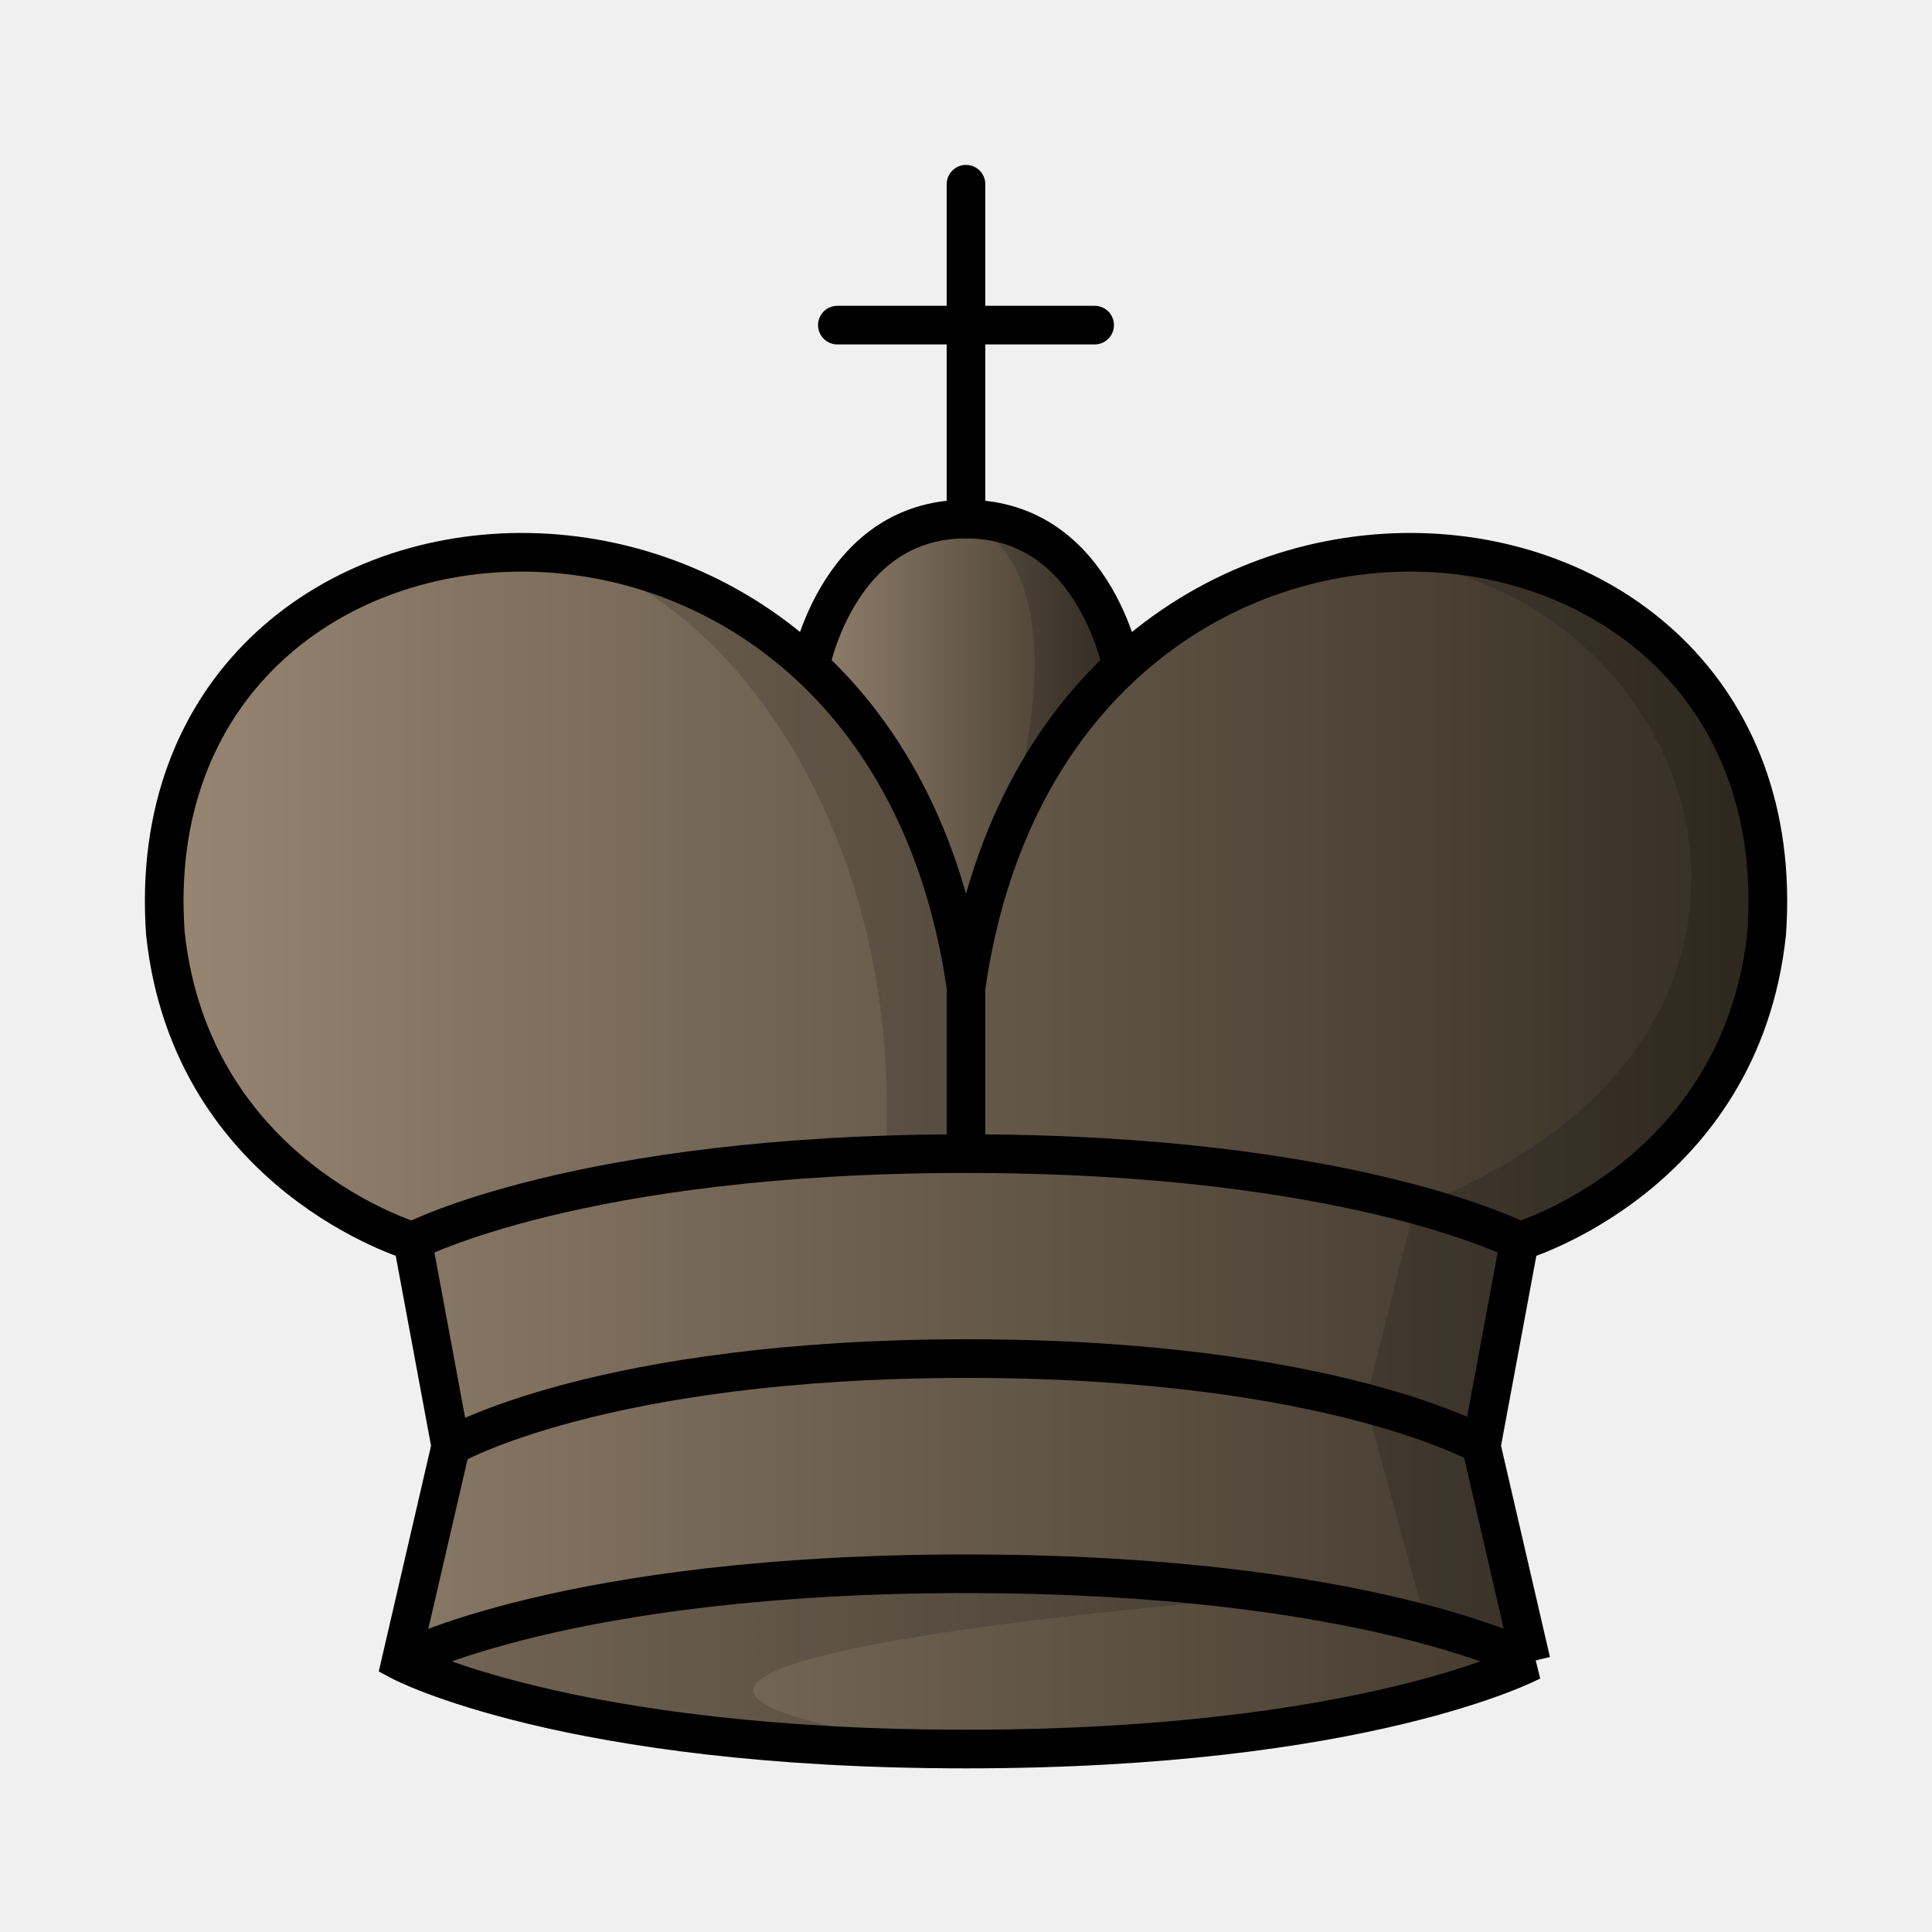
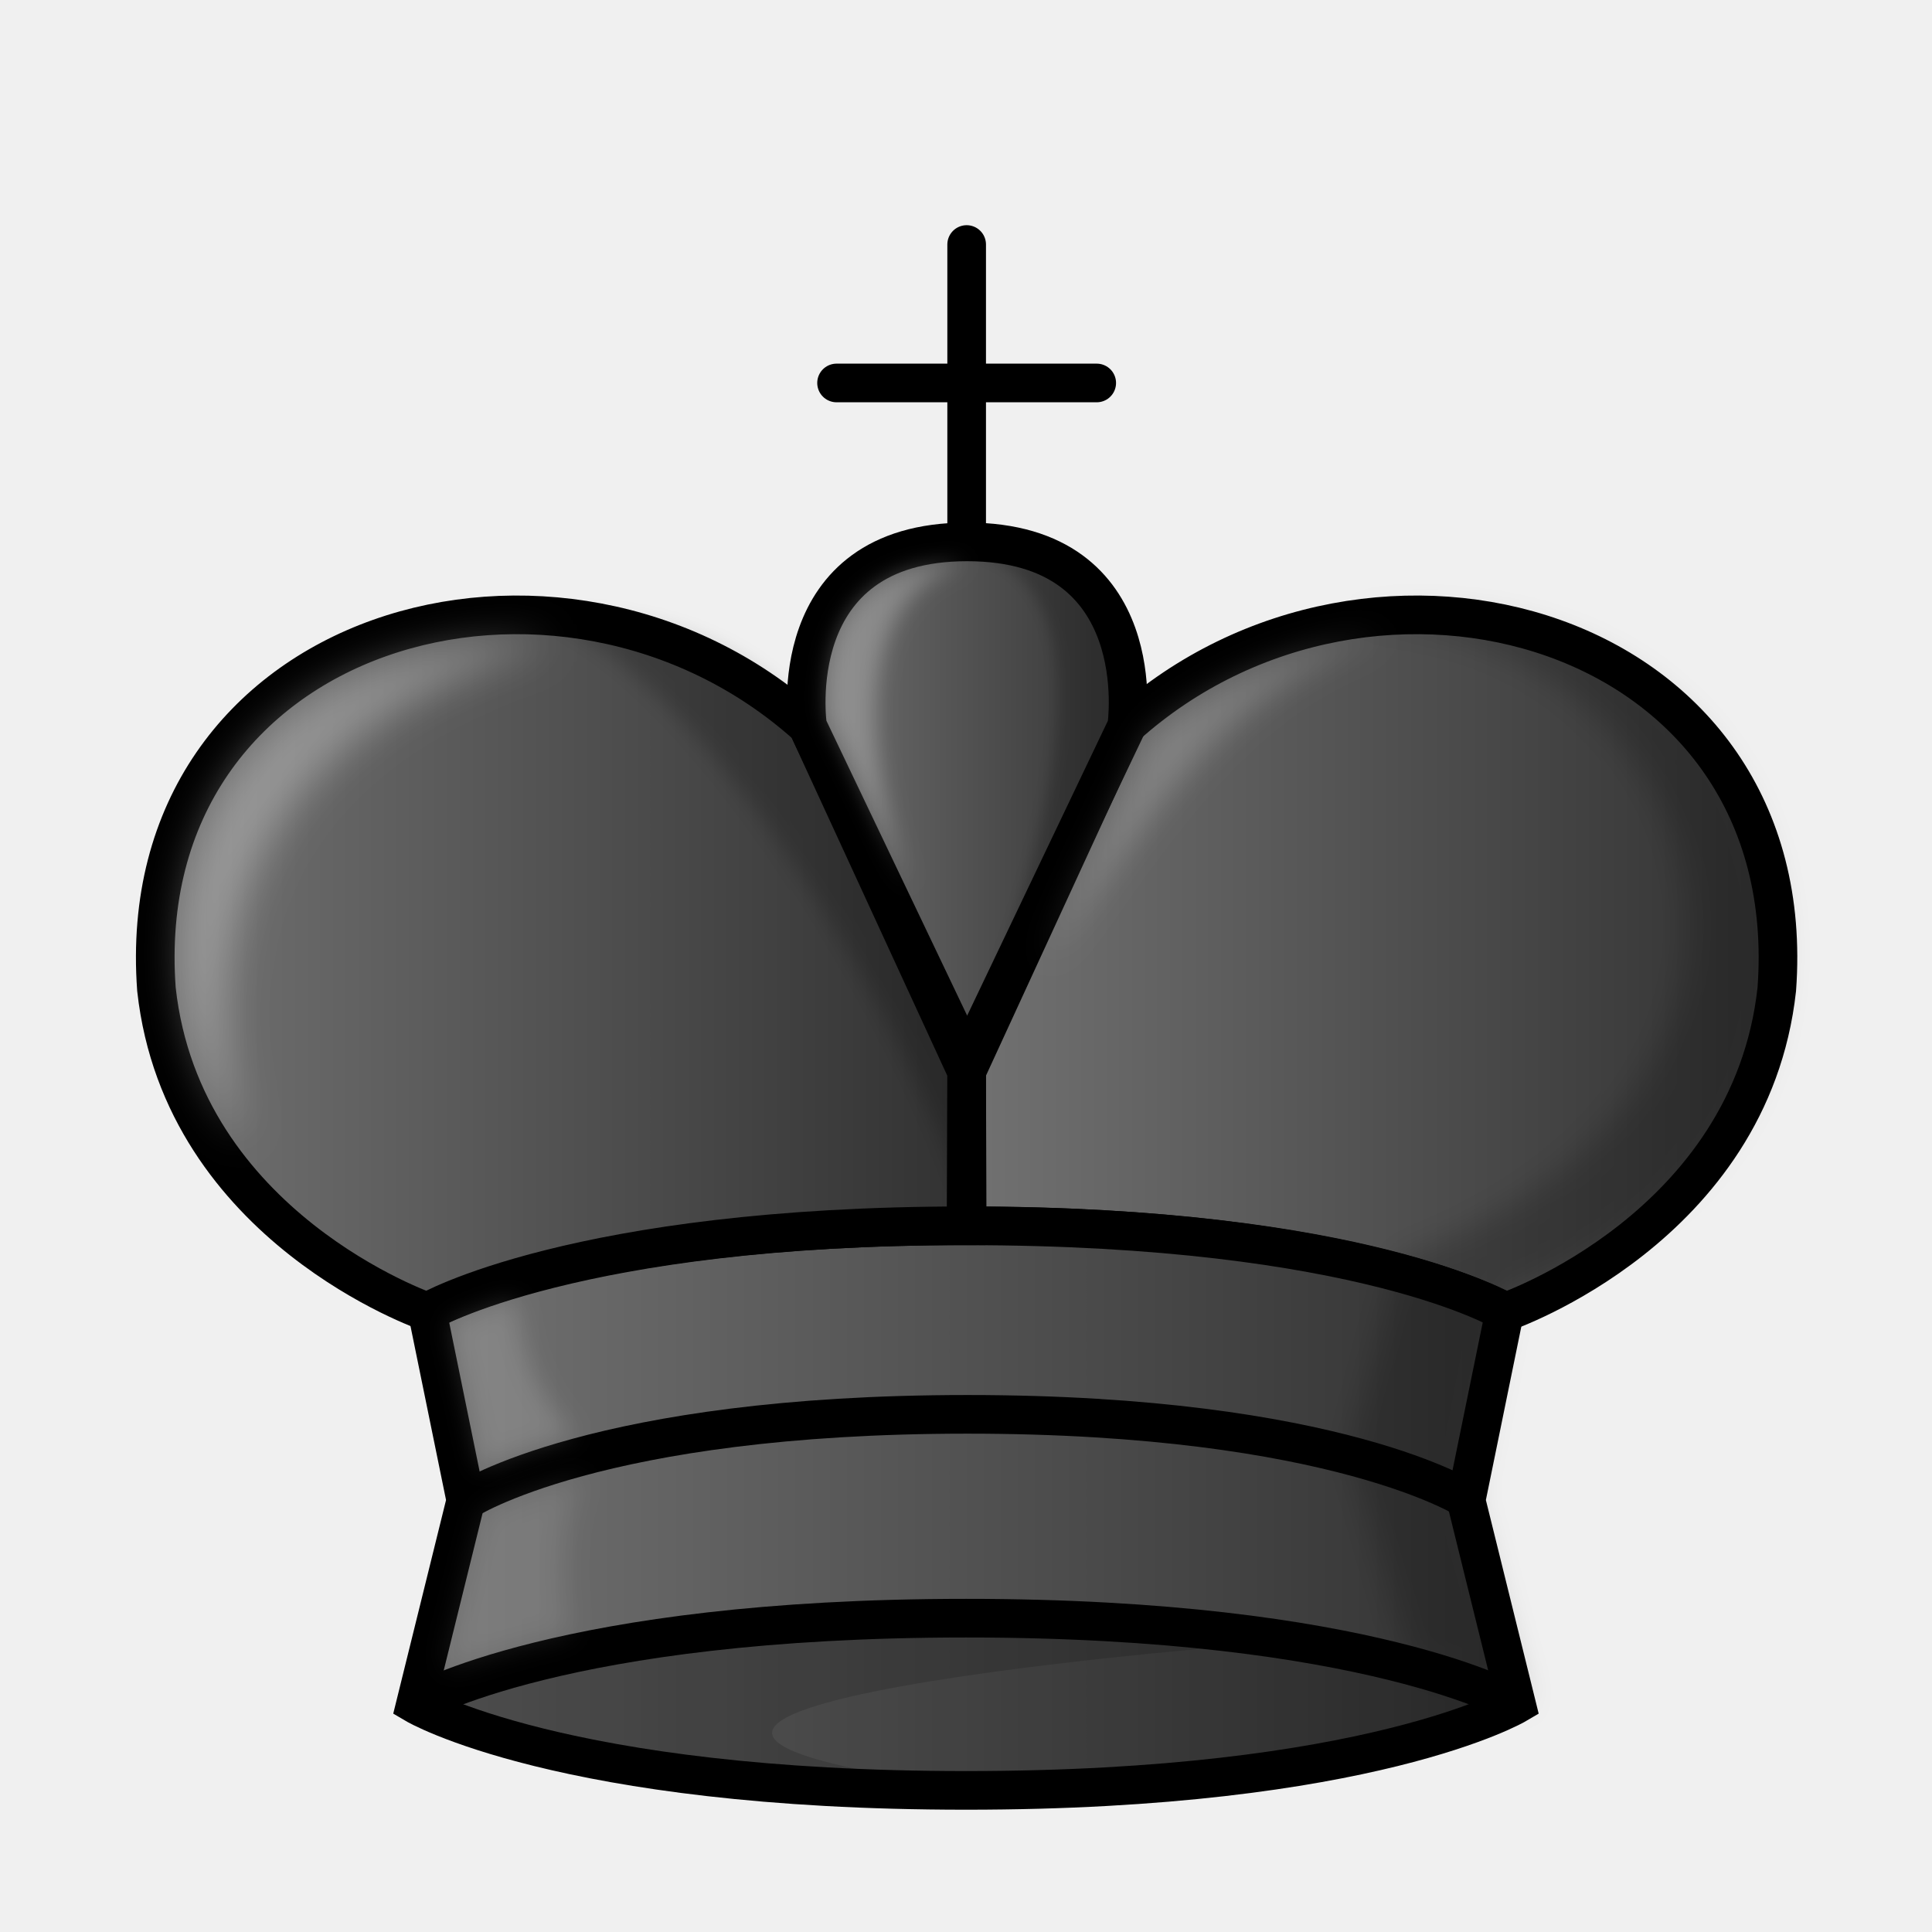
<svg xmlns="http://www.w3.org/2000/svg" xmlns:xlink="http://www.w3.org/1999/xlink" width="50mm" height="50mm" clip-rule="evenodd" fill-rule="evenodd" image-rendering="optimizeQuality" shape-rendering="geometricPrecision" text-rendering="geometricPrecision" version="1.1" viewBox="0 0 50 50">
  <defs>
-     <linearGradient id="linearGradient1674" x1="1605.2" x2="1614.2" y1="-88.617" y2="-88.617" gradientTransform="matrix(1.0153 0 0 1.0209 -1609.3 112.08)" gradientUnits="userSpaceOnUse" xlink:href="#linearGradient2617" />
-     <linearGradient id="linearGradient2617" x1="-497.87" x2="-466.88" y1="13.855" y2="13.855" gradientTransform="matrix(1.011,0,0,1.052,512.68,12.69)" gradientUnits="userSpaceOnUse">
-       <stop stop-color="#978672" offset="0" />
-       <stop stop-color="#342c22" offset="1" />
+     <filter id="filter1894-1" x="-.102" y="-.031" width="1.205" height="1.062" color-interpolation-filters="sRGB">
+       <feGaussianBlur stdDeviation="0.172" />
+     </filter>
+     <linearGradient id="linearGradient2403" x1="9.241" x2="40.761" y1="27.266" y2="27.266" gradientTransform="matrix(1.0155 0 0 1.0103 -.38852 .48153)" gradientUnits="userSpaceOnUse">
+       <stop stop-color="#635f5e" style="stop-color:#737373" offset="0" />
+       <stop stop-color="#131111" style="stop-color:#303030" offset="1" />
    </linearGradient>
-     <linearGradient id="linearGradient1562" x1="1672.9" x2="1714.8" y1="-168.86" y2="-168.86" gradientTransform="matrix(1.0153 0 0 1.0209 -1694.7 202.17)" gradientUnits="userSpaceOnUse" xlink:href="#linearGradient2617" />
+     <linearGradient id="linearGradient2365" x1="-505.97" x2="-484.22" y1="-408.5" y2="-408.5" gradientTransform="matrix(1.0113 0 0 1.0008 536.22 433.79)" gradientUnits="userSpaceOnUse" xlink:href="#linearGradient2403" />
+     <linearGradient id="linearGradient2367" x1="-520.15" x2="-490.84" y1="-394.44" y2="-394.44" gradientTransform="matrix(1.0113 0 0 1.0008 536.22 433.79)" gradientUnits="userSpaceOnUse" xlink:href="#linearGradient2403" />
+     <linearGradient id="linearGradient2369" x1="-526.74" x2="-504.98" y1="-408.5" y2="-408.5" gradientTransform="matrix(1.0113 0 0 1.0008 536.22 433.79)" gradientUnits="userSpaceOnUse" xlink:href="#linearGradient2403" />
+     <filter id="filter1644-2-3-9-5" x="-.085" y="-.033" width="1.169" height="1.067" color-interpolation-filters="sRGB">
+       <feGaussianBlur stdDeviation="0.392" />
+     </filter>
+     <linearGradient id="linearGradient2371" x1="-510.08" x2="-500.85" y1="-412.72" y2="-412.72" gradientTransform="matrix(1.0113 0 0 1.0008 536.22 433.79)" gradientUnits="userSpaceOnUse" xlink:href="#linearGradient2403" />
+     <filter id="filter1894-1-5-5-2" x="-.102" y="-.031" width="1.205" height="1.062" color-interpolation-filters="sRGB">
+       <feGaussianBlur stdDeviation="0.172" />
+     </filter>
+     <filter id="filter1898-0-4-1-9" x="-.058" y="-.041" width="1.117" height="1.081" color-interpolation-filters="sRGB">
+       <feGaussianBlur stdDeviation="0.258" />
+     </filter>
+     <filter id="filter2385" x="-.127" y="-.094" width="1.253" height="1.188" style="color-interpolation-filters:sRGB">
+       <feGaussianBlur stdDeviation="0.508" />
+     </filter>
+     <filter id="filter2393" x="-.182" y="-.077" width="1.363" height="1.154" style="color-interpolation-filters:sRGB">
+       <feGaussianBlur stdDeviation="0.271" />
+     </filter>
+     <filter id="filter2389" x="-.106" y="-.11" width="1.212" height="1.221" style="color-interpolation-filters:sRGB">
+       <feGaussianBlur stdDeviation="0.391" />
+     </filter>
+     <filter id="filter2377" x="-.229" y="-.165" width="1.458" height="1.331" style="color-interpolation-filters:sRGB">
+       <feGaussianBlur stdDeviation="0.342" />
+     </filter>
+     <filter id="filter2373" x="-.227" y="-.166" width="1.454" height="1.333" style="color-interpolation-filters:sRGB">
+       <feGaussianBlur stdDeviation="0.305" />
+     </filter>
  </defs>
-   <g clip-rule="evenodd" fill-rule="evenodd" shape-rendering="geometricPrecision" stroke="#000">
-     <path d="m20.916 17.473 4.084 12.306 4.084-12.306s-0.646-4.039-4.084-4.039c-3.437-1e-5 -4.084 4.039-4.084 4.039z" fill="url(#linearGradient1674)" image-rendering="optimizeQuality" stroke-linejoin="round" />
-     <path d="m39.625 42.997-1.289-5.57 0.986-5.304s5.729-1.686 6.4-7.966c0.901-12.616-18.495-14.154-20.721 1.398-2.227-15.552-21.622-14.014-20.721-1.398 0.671 6.28 6.4 7.966 6.4 7.966l0.986 5.304-1.29 5.57s4.273 2.268 14.625 2.268c10.352-2.45e-4 14.625-2.268 14.625-2.268z" fill="url(#linearGradient1562)" image-rendering="optimizeQuality" />
-     <g fill="none">
-       <path d="m10.375 42.997s4.273-2.268 14.626-2.268c10.353-8.2e-5 14.626 2.268 14.626 2.268" image-rendering="optimizeQuality" />
-       <path d="m11.664 37.428s3.892-2.268 13.37-2.268c9.477-9.2e-5 13.369 2.268 13.369 2.268" image-rendering="optimizeQuality" />
-       <path d="m10.679 32.124s4.321-2.268 14.322-2.268c10.001-8.2e-5 14.322 2.268 14.322 2.268" image-rendering="optimizeQuality" />
-     </g>
-     <path d="m21.671 8.414h6.658m-3.329-3.646v8.666" fill="#59917a" image-rendering="optimizeQuality" stroke-linecap="round" stroke-linejoin="round" />
-   </g>
-   <path d="m25 25.556v4.3" fill="none" stroke="#000" />
-   <g clip-rule="evenodd" fill-rule="evenodd" shape-rendering="geometricPrecision">
-     <path d="m24.777 40.776c-10.197 1e-4 -14.403 2.221-14.403 2.221s4.206 2.221 14.403 2.221h0.021c-15.27-2.025 7.234-3.87 8.192-3.878-2.149-0.322-4.863-0.564-8.213-0.564z" image-rendering="optimizeQuality" opacity=".15" />
-     <path d="m36.412 14.299c-0.555 4e-3 -1.133 0.052-1.732 0.148 9.088-0.228 13.98 12.18 1.93 16.791l-1.272 5.051 1.526 5.584 2.962 1.125-1.489-5.57 0.987-5.304s5.738-1.815 6.399-7.966c0.506-4.71-2.547-9.907-9.31-9.859z" image-rendering="optimizeQuality" opacity=".15" />
-     <path d="m25 13.434c2.095 1.061 1.993 3.977 1.419 6.686 0 0 0.215-0.855 2.617-2.877-0.845-3.917-4.036-3.809-4.036-3.809z" image-rendering="optimizeQuality" opacity=".15" />
-     <path d="m14.398 14.405c4.127 0.661 9.007 6.912 8.52 15.415l2.082-0.041c1-6.551-3.43-15.656-10.602-15.374z" image-rendering="optimizeQuality" opacity=".15" />
-   </g>
+   <path d="m29.132 18.792c6.387-5.741 17.544-2.606 16.851 6.812-0.679 6.17-7.013 8.347-7.013 8.347s-3.827-2.228-13.94-2.228l-0.014-3.993z" fill="url(#linearGradient2758)" fill-rule="evenodd" style="clip-rule:evenodd;fill:url(#linearGradient2365);image-rendering:optimizeQuality;shape-rendering:geometricPrecision;stroke:#000000" />
+   <path d="m37.942 38.831 1.304 5.276s-3.779 2.228-14.247 2.228c-10.468-2e-4 -14.247-2.228-14.247-2.228l1.304-5.276-0.997-4.878s3.645-2.228 13.941-2.228c10.295-9e-5 13.939 2.228 13.939 2.228z" fill="url(#linearGradient2760)" fill-rule="evenodd" style="clip-rule:evenodd;fill:url(#linearGradient2367);image-rendering:optimizeQuality;shape-rendering:geometricPrecision;stroke:#000000" />
+   <path d="m10.754 44.106s3.779-2.228 14.248-2.228c10.469-8e-5 14.248 2.228 14.248 2.228" fill="none" image-rendering="optimizeQuality" style="clip-rule:evenodd;fill-rule:evenodd;shape-rendering:geometricPrecision;stroke:#000000" />
+   <path d="m12.058 38.831s3.394-2.228 12.978-2.228c9.584-9e-5 12.977 2.228 12.977 2.228" fill="none" image-rendering="optimizeQuality" style="clip-rule:evenodd;fill-rule:evenodd;shape-rendering:geometricPrecision;stroke:#000000" />
+   <path d="m20.9 18.792c-6.387-5.741-17.544-2.606-16.851 6.812 0.679 6.17 7.013 8.347 7.013 8.347s3.827-2.228 13.94-2.228l0.014-3.993z" fill="url(#linearGradient2762)" stroke="#000000" style="clip-rule:evenodd;fill-rule:evenodd;fill:url(#linearGradient2369);image-rendering:optimizeQuality;shape-rendering:geometricPrecision" />
+   <path d="m21.65 9.911h6.733m-3.366-3.583v7.981" fill="#59917a" image-rendering="optimizeQuality" stroke="#000000" stroke-linecap="round" stroke-linejoin="round" style="clip-rule:evenodd;fill-rule:evenodd;shape-rendering:geometricPrecision" />
+   <path transform="matrix(1.0113 0 0 1.0008 536.22 433.79)" d="m-494.08-417.53c-0.555 4e-3 -1.133 0.051-1.732 0.146 9.088-0.224 13.443 11.958 1.394 16.485l-1.272 4.958 1.526 5.482 2.961 1.105-1.489-5.468 0.987-5.207s6.273-1.782 6.934-7.821c0.506-4.624-2.547-9.727-9.309-9.679z" filter="url(#filter1644-2)" image-rendering="optimizeQuality" opacity=".25" style="clip-rule:evenodd;fill-rule:evenodd;filter:url(#filter1644-2-3-9-5);mix-blend-mode:normal;opacity:.2;shape-rendering:geometricPrecision" />
+   <path d="m20.9 18.792 4.13 8.653 4.13-8.653s0.703-4.768-4.13-4.768c-4.833 0-4.13 4.768-4.13 4.768z" fill="url(#linearGradient2764)" image-rendering="optimizeQuality" stroke="#000000" stroke-linejoin="round" style="clip-rule:evenodd;fill-rule:evenodd;fill:url(#linearGradient2371);shape-rendering:geometricPrecision" />
+   <path transform="matrix(1.0113 0 0 1.0008 536.22 433.79)" d="m-505.48-419.2c4.757 0.97 0.867 10.52 0.016 13.186 0.024 0.025 3.078-5.404 4.02-8.913 0.089-4.505-3.867-4.393-4.036-4.273z" filter="url(#filter1894-1)" image-rendering="optimizeQuality" opacity=".25" style="clip-rule:evenodd;fill-rule:evenodd;filter:url(#filter1894-1-5-5-2);mix-blend-mode:normal;opacity:.2;shape-rendering:geometricPrecision" />
+   <path transform="matrix(1.0113 0 0 1.0008 536.22 433.79)" d="m-505.49-402.26-9.1e-4 -0.075c9.1e-4 0.075 0.016-3.395 0.016-3.395s-2.681-6.896-4.052-8.914c-1.333-1.964-3.778-2.929-6.565-2.784 3.972 1.765 8.937 10.029 10.602 15.169z" filter="url(#filter1898-0)" image-rendering="optimizeQuality" opacity=".25" style="clip-rule:evenodd;fill-rule:evenodd;filter:url(#filter1898-0-4-1-9);mix-blend-mode:normal;opacity:.2;shape-rendering:geometricPrecision" />
+   <path d="m6.314 29.527c-1.196-1.647-2.011-3.85-1.446-6.636 1.437-7.074 9.457-6.296 9.457-6.296-11.595 3.468-7.872 12.962-8.011 12.932z" style="clip-rule:evenodd;fill-rule:evenodd;fill:#ffffff;filter:url(#filter2385);image-rendering:optimizeQuality;opacity:.3;shape-rendering:geometricPrecision" />
+   <path d="m23.57 23.025-2.114-4.402s-0.691-4.12 3.54-4.056c-4.213 1.331-1.427 8.459-1.427 8.459z" style="clip-rule:evenodd;fill-rule:evenodd;fill:#ffffff;filter:url(#filter2393);image-rendering:optimizeQuality;opacity:.25;shape-rendering:geometricPrecision" />
+   <path d="m27.026 24.959 2.752-5.929s2.447-2.224 6.116-2.571c-3.947 1.032-6.33 4.875-8.868 8.5z" style="clip-rule:evenodd;fill-rule:evenodd;fill:#ffffff;filter:url(#filter2389);image-rendering:optimizeQuality;opacity:.2;shape-rendering:geometricPrecision" />
+   <path d="m25.318 41.924c-10.311 1e-4 -14.564 2.183-14.564 2.183s4.253 2.183 14.564 2.183h0.021c-15.441-1.99 7.315-3.803 8.284-3.811-2.173-0.316-4.917-0.554-8.305-0.554z" image-rendering="optimizeQuality" opacity=".2" style="clip-rule:evenodd;fill-rule:evenodd;opacity:.15;shape-rendering:geometricPrecision" />
+   <path d="m25 46.296c-9.241 8e-5 -13.744-2.209-13.744-2.209s4.503-2.209 13.744-2.209c9.241-8e-5 13.744 2.209 13.744 2.209s-4.503 2.209-13.744 2.209z" image-rendering="optimizeQuality" opacity=".2" stroke="#000000" style="clip-rule:evenodd;fill-rule:evenodd;opacity:.2;shape-rendering:geometricPrecision;stroke-width:0" />
+   <path d="m12.528 39.169c0.85-0.45 1.729-0.643 2.593-0.962-0.588 0.841-0.634 2.724-0.357 4.062 0 0-0.892 0.124-3.232 0.904z" fill="#ffffff" image-rendering="optimizeQuality" opacity=".7" style="clip-rule:evenodd;fill-rule:evenodd;filter:url(#filter2377);opacity:.1;shape-rendering:geometricPrecision" />
+   <path d="m12.464 38.021s0.301-0.288 2.416-0.877c-1.591-1.601-1.4-3.446-1.575-3.516-0.567 0.168-1.112 0.389-1.65 0.627z" fill="#ffffff" image-rendering="optimizeQuality" opacity=".9" style="clip-rule:evenodd;fill-rule:evenodd;filter:url(#filter2373);opacity:.15;shape-rendering:geometricPrecision" />
</svg>
